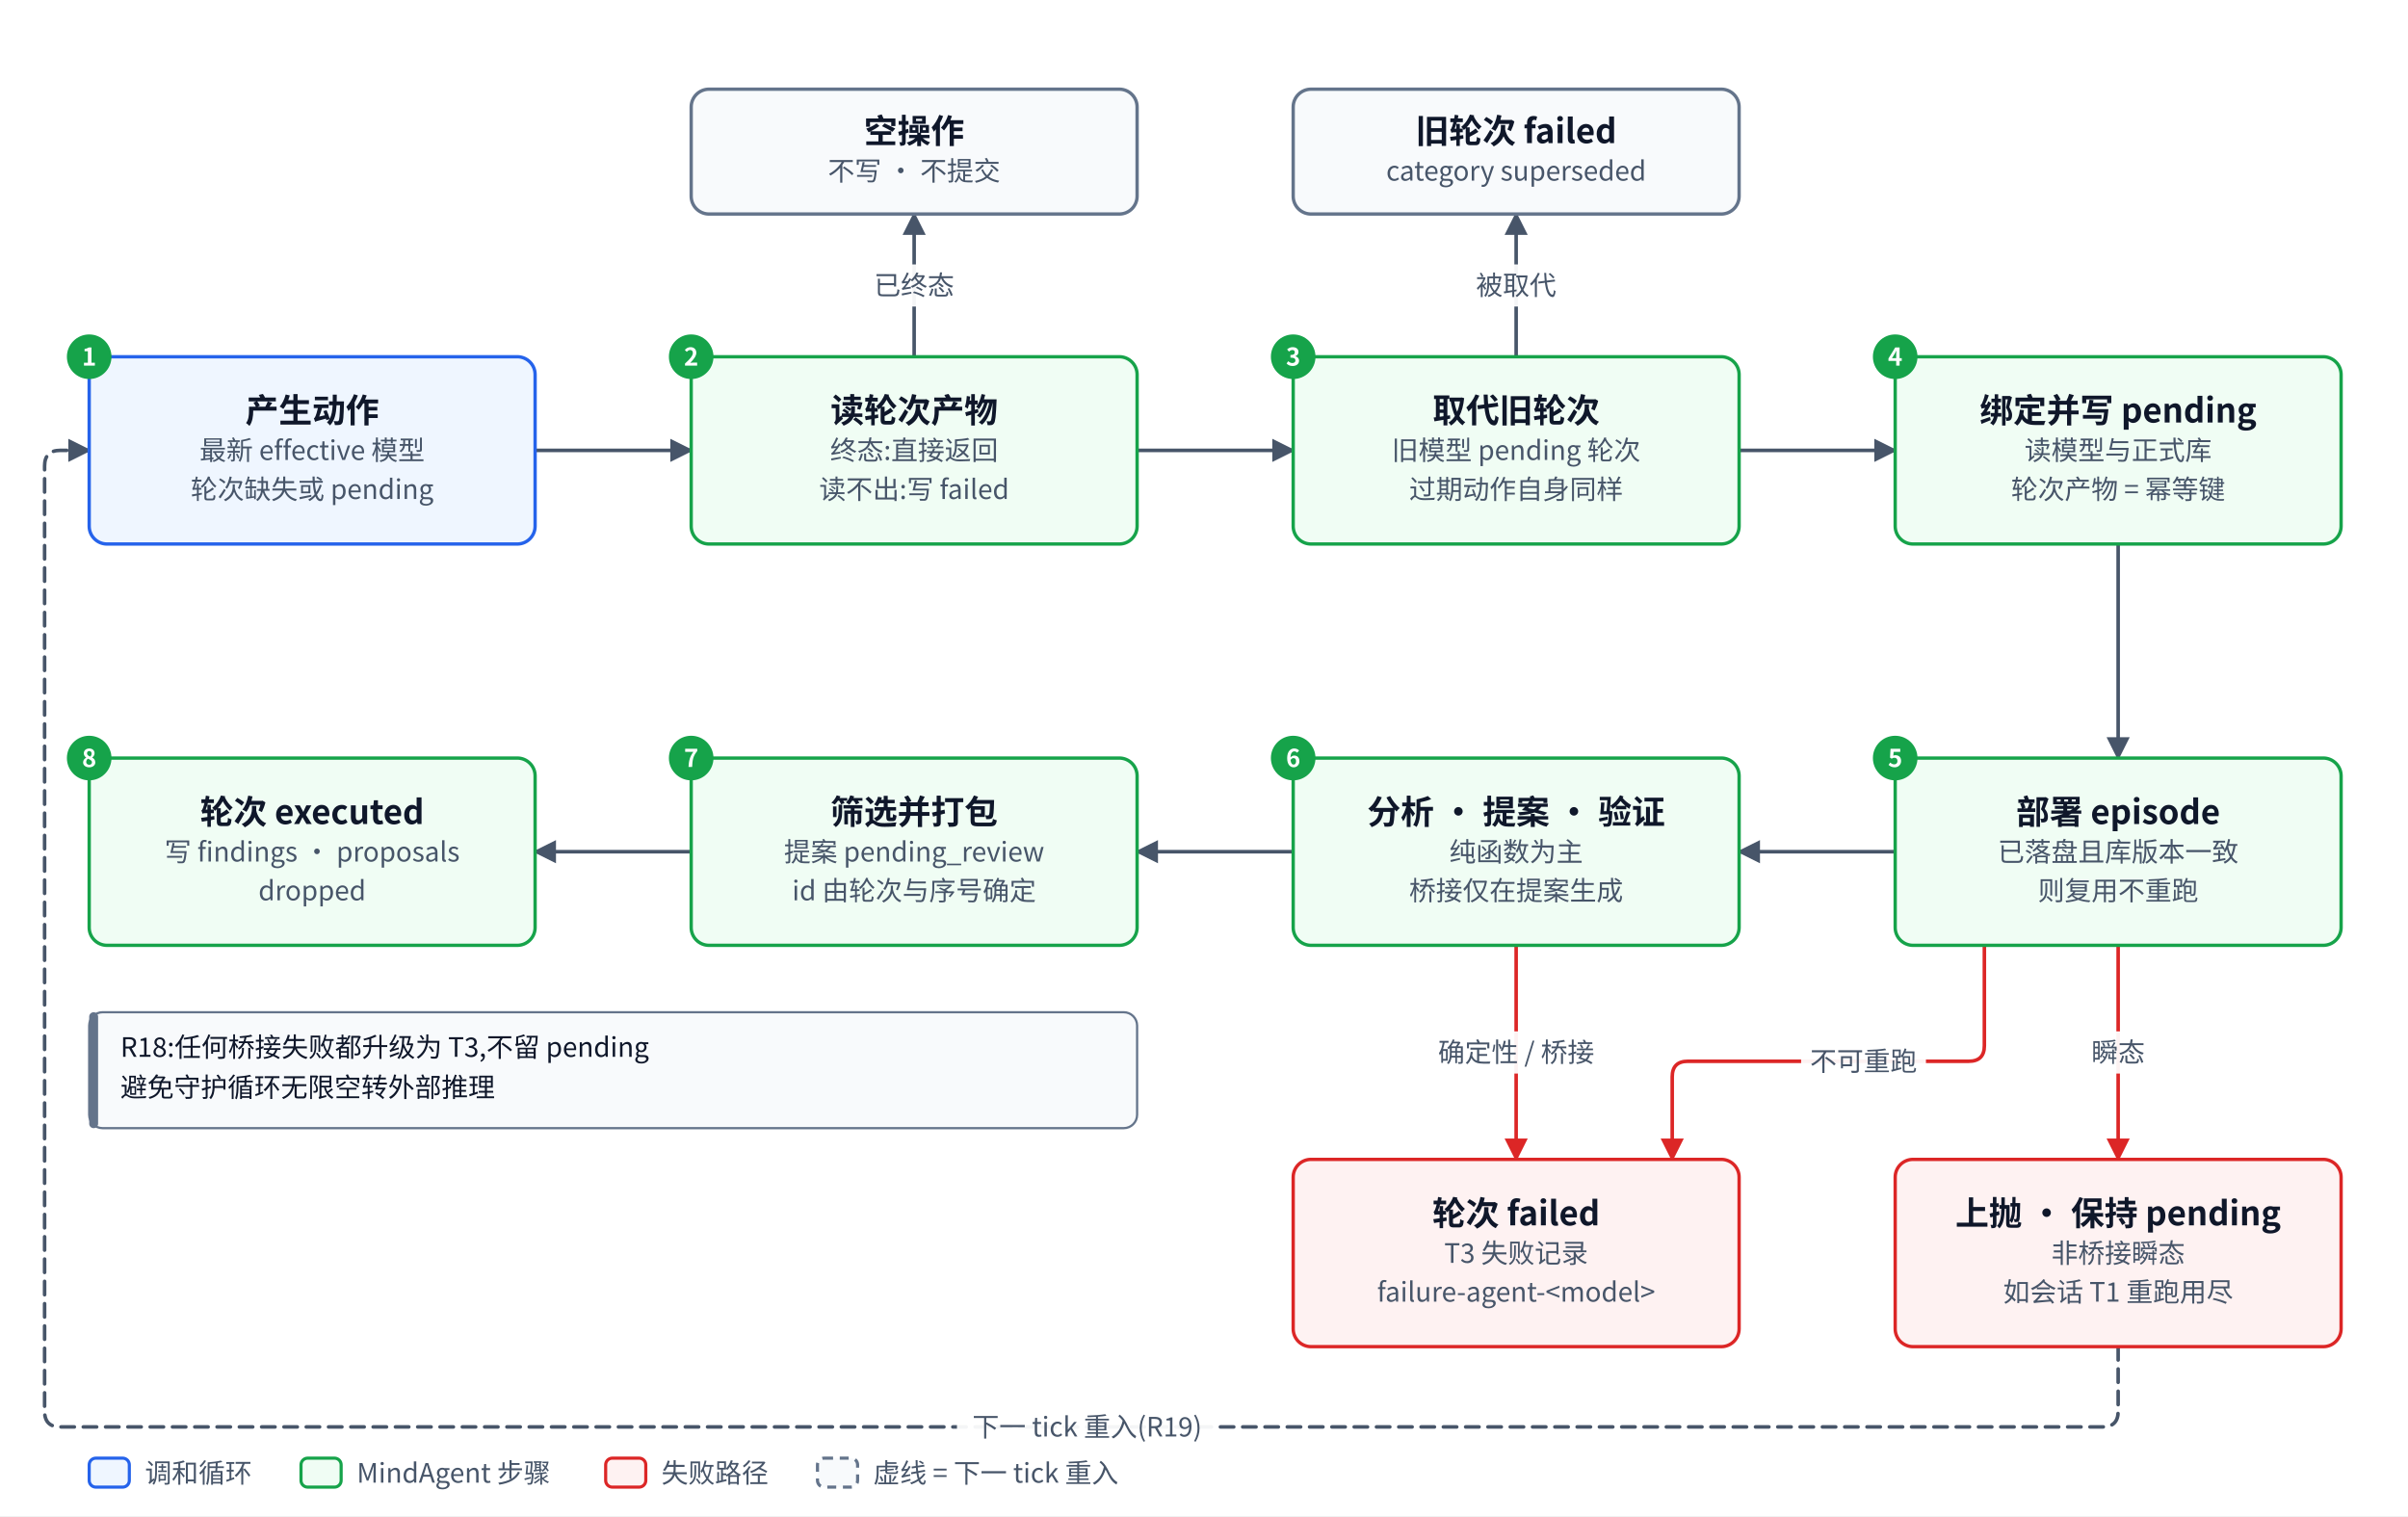
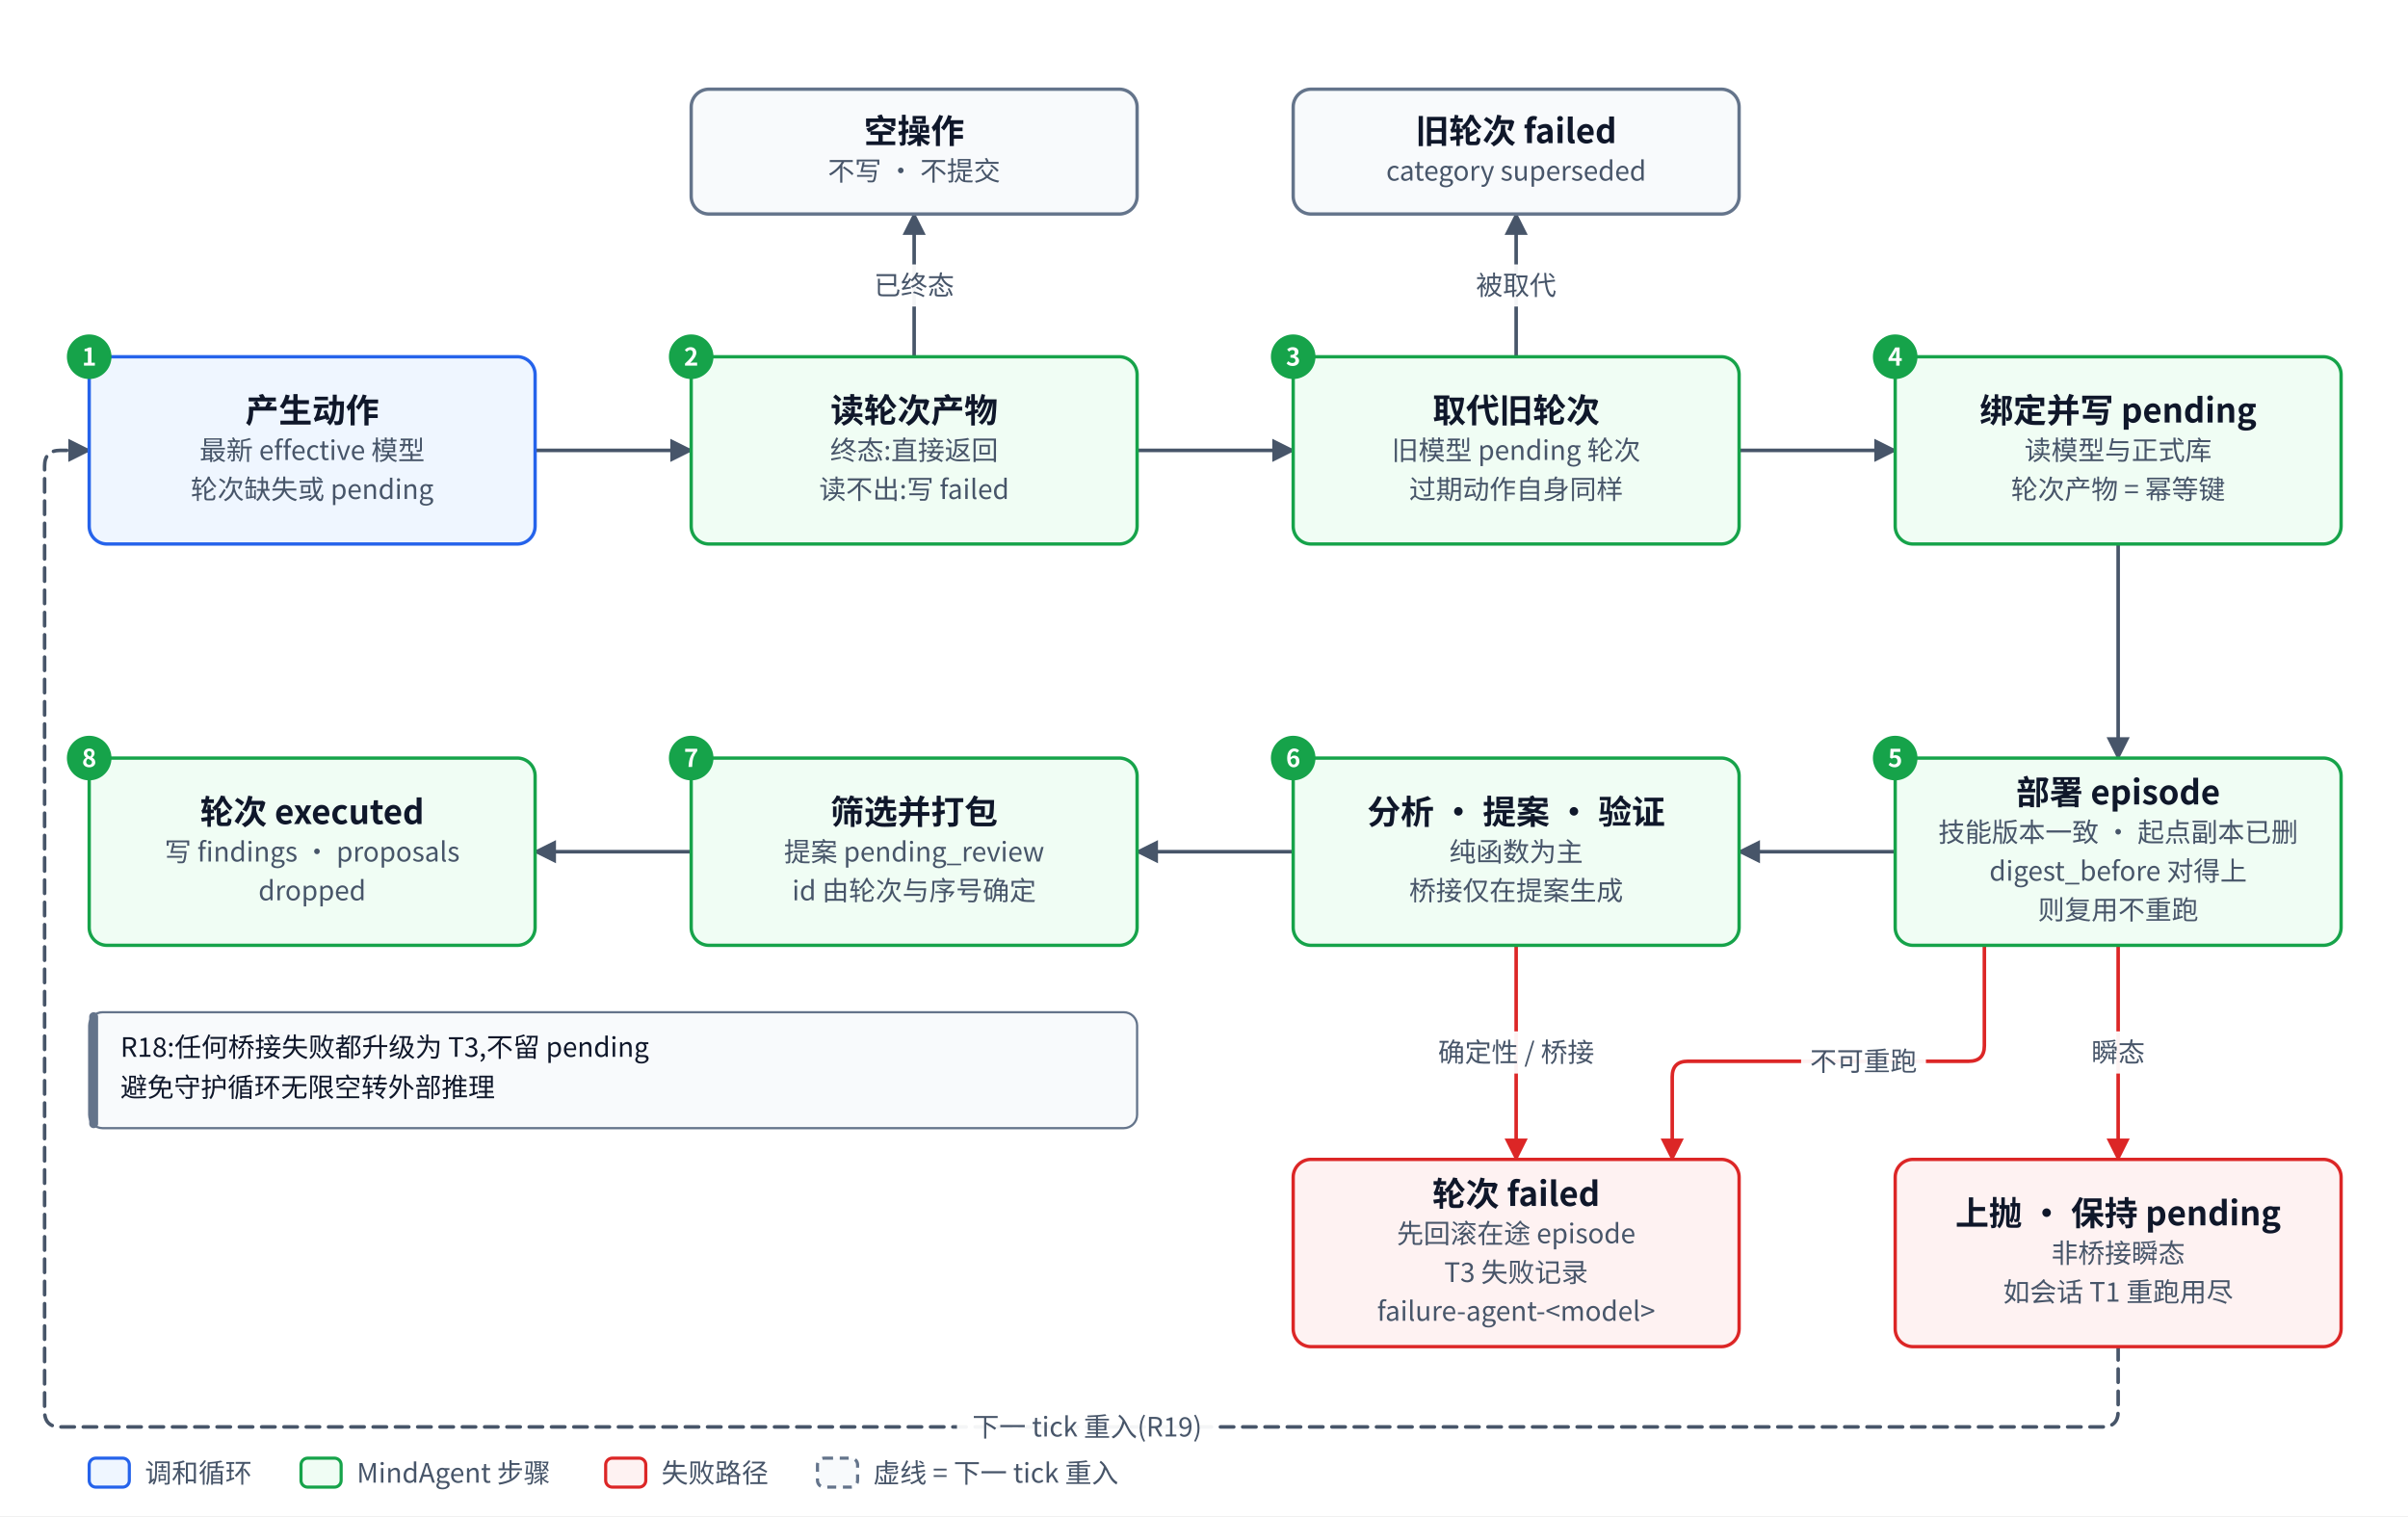
<svg xmlns="http://www.w3.org/2000/svg" viewBox="0 0 1080 680" width="1080" height="680" role="img" aria-labelledby="t d" font-family="-apple-system,BlinkMacSystemFont,'PingFang SC','Hiragino Sans GB','Noto Sans CJK SC','Microsoft YaHei','Segoe UI',Helvetica,Arial,sans-serif">
  <defs>
    <marker id="ah0" viewBox="0 0 10 10" refX="9" refY="5" markerWidth="6.5" markerHeight="6.5" orient="auto-start-reverse">
      <path d="M0,0 L10,5 L0,10 z" fill="#475569" />
    </marker>
    <marker id="ah1" viewBox="0 0 10 10" refX="9" refY="5" markerWidth="6.5" markerHeight="6.5" orient="auto-start-reverse">
      <path d="M0,0 L10,5 L0,10 z" fill="#dc2626" />
    </marker>
  </defs>
  <rect width="1080" height="680" fill="#ffffff" />
  <path d="M240.0,202.0 L310.0,202.0" fill="none" stroke="#475569" stroke-width="1.6" stroke-linejoin="round" stroke-linecap="round" marker-end="url(#ah0)" />
  <path d="M510.0,202.0 L580.0,202.0" fill="none" stroke="#475569" stroke-width="1.6" stroke-linejoin="round" stroke-linecap="round" marker-end="url(#ah0)" />
  <path d="M780.0,202.0 L850.0,202.0" fill="none" stroke="#475569" stroke-width="1.6" stroke-linejoin="round" stroke-linecap="round" marker-end="url(#ah0)" />
  <path d="M950.0,244.0 L950.0,340.0" fill="none" stroke="#475569" stroke-width="1.6" stroke-linejoin="round" stroke-linecap="round" marker-end="url(#ah0)" />
  <path d="M850.0,382.0 L780.0,382.0" fill="none" stroke="#475569" stroke-width="1.6" stroke-linejoin="round" stroke-linecap="round" marker-end="url(#ah0)" />
  <path d="M580.0,382.0 L510.0,382.0" fill="none" stroke="#475569" stroke-width="1.6" stroke-linejoin="round" stroke-linecap="round" marker-end="url(#ah0)" />
  <path d="M310.0,382.0 L240.0,382.0" fill="none" stroke="#475569" stroke-width="1.6" stroke-linejoin="round" stroke-linecap="round" marker-end="url(#ah0)" />
  <path d="M410.0,160.0 L410.0,96.0" fill="none" stroke="#475569" stroke-width="1.6" stroke-linejoin="round" stroke-linecap="round" marker-end="url(#ah0)" />
  <path d="M680.0,160.0 L680.0,96.0" fill="none" stroke="#475569" stroke-width="1.6" stroke-linejoin="round" stroke-linecap="round" marker-end="url(#ah0)" />
  <path d="M950.0,424.0 L950.0,520.0" fill="none" stroke="#dc2626" stroke-width="1.6" stroke-linejoin="round" stroke-linecap="round" marker-end="url(#ah1)" />
  <path d="M680.0,424.0 L680.0,520.0" fill="none" stroke="#dc2626" stroke-width="1.6" stroke-linejoin="round" stroke-linecap="round" marker-end="url(#ah1)" />
  <path d="M890.0,424.0 L890.0,469.0 Q890.0,476.0 883.0,476.0 L757.0,476.0 Q750.0,476.0 750.0,483.0 L750.0,520.0" fill="none" stroke="#dc2626" stroke-width="1.6" stroke-linejoin="round" stroke-linecap="round" marker-end="url(#ah1)" />
  <path d="M950.0,604.0 L950.0,633.0 Q950.0,640.0 943.0,640.0 L27.0,640.0 Q20.0,640.0 20.0,633.0 L20.0,209.0 Q20.0,202.0 27.0,202.0 L40.0,202.0" fill="none" stroke="#475569" stroke-width="1.6" stroke-linejoin="round" stroke-linecap="round" stroke-dasharray="6 4" marker-end="url(#ah0)" />
  <rect x="40" y="160" width="200" height="84" rx="8" fill="#eff6ff" stroke="#2563eb" stroke-width="1.5" />
  <text x="140.0" y="189.5" text-anchor="middle" font-size="15" font-weight="700" fill="#0f172a">产生动作</text>
  <text x="140.0" y="206.3" text-anchor="middle" font-size="12" fill="#475569">最新 effective 模型</text>
  <text x="140.0" y="223.8" text-anchor="middle" font-size="12" fill="#475569">轮次缺失或 pending</text>
  <rect x="310" y="160" width="200" height="84" rx="8" fill="#f0fdf4" stroke="#16a34a" stroke-width="1.5" />
  <text x="410.0" y="189.5" text-anchor="middle" font-size="15" font-weight="700" fill="#0f172a">读轮次产物</text>
  <text x="410.0" y="206.3" text-anchor="middle" font-size="12" fill="#475569">终态:直接返回</text>
  <text x="410.0" y="223.8" text-anchor="middle" font-size="12" fill="#475569">读不出:写 failed</text>
  <rect x="580" y="160" width="200" height="84" rx="8" fill="#f0fdf4" stroke="#16a34a" stroke-width="1.5" />
  <text x="680.0" y="189.5" text-anchor="middle" font-size="15" font-weight="700" fill="#0f172a">取代旧轮次</text>
  <text x="680.0" y="206.3" text-anchor="middle" font-size="12" fill="#475569">旧模型 pending 轮次</text>
  <text x="680.0" y="223.8" text-anchor="middle" font-size="12" fill="#475569">过期动作自身同样</text>
  <rect x="850" y="160" width="200" height="84" rx="8" fill="#f0fdf4" stroke="#16a34a" stroke-width="1.5" />
  <text x="950.0" y="189.5" text-anchor="middle" font-size="15" font-weight="700" fill="#0f172a">绑定并写 pending</text>
  <text x="950.0" y="206.3" text-anchor="middle" font-size="12" fill="#475569">读模型与正式库</text>
  <text x="950.0" y="223.8" text-anchor="middle" font-size="12" fill="#475569">轮次产物 = 幂等键</text>
  <rect x="850" y="340" width="200" height="84" rx="8" fill="#f0fdf4" stroke="#16a34a" stroke-width="1.5" />
-   <text x="950.0" y="369.6" text-anchor="middle" font-size="15" font-weight="700" fill="#0f172a">部署 episode</text>
-   <text x="950.0" y="386.4" text-anchor="middle" font-size="12" fill="#475569">已落盘且库版本一致</text>
-   <text x="950.0" y="403.8" text-anchor="middle" font-size="12" fill="#475569">则复用不重跑</text>
+   <text x="950.0" y="360.8" text-anchor="middle" font-size="15" font-weight="700" fill="#0f172a">部署 episode</text>
+   <text x="950.0" y="377.6" text-anchor="middle" font-size="12" fill="#475569">技能版本一致 · 起点副本已删</text>
+   <text x="950.0" y="395.0" text-anchor="middle" font-size="12" fill="#475569">digest_before 对得上</text>
+   <text x="950.0" y="412.4" text-anchor="middle" font-size="12" fill="#475569">则复用不重跑</text>
  <rect x="580" y="340" width="200" height="84" rx="8" fill="#f0fdf4" stroke="#16a34a" stroke-width="1.5" />
  <text x="680.0" y="369.6" text-anchor="middle" font-size="15" font-weight="700" fill="#0f172a">分析 · 提案 · 验证</text>
  <text x="680.0" y="386.4" text-anchor="middle" font-size="12" fill="#475569">纯函数为主</text>
  <text x="680.0" y="403.8" text-anchor="middle" font-size="12" fill="#475569">桥接仅在提案生成</text>
  <rect x="310" y="340" width="200" height="84" rx="8" fill="#f0fdf4" stroke="#16a34a" stroke-width="1.5" />
  <text x="410.0" y="369.6" text-anchor="middle" font-size="15" font-weight="700" fill="#0f172a">筛选并打包</text>
  <text x="410.0" y="386.4" text-anchor="middle" font-size="12" fill="#475569">提案 pending_review</text>
  <text x="410.0" y="403.8" text-anchor="middle" font-size="12" fill="#475569">id 由轮次与序号确定</text>
  <rect x="40" y="340" width="200" height="84" rx="8" fill="#f0fdf4" stroke="#16a34a" stroke-width="1.5" />
  <text x="140.0" y="369.6" text-anchor="middle" font-size="15" font-weight="700" fill="#0f172a">轮次 executed</text>
  <text x="140.0" y="386.4" text-anchor="middle" font-size="12" fill="#475569">写 findings · proposals</text>
  <text x="140.0" y="403.8" text-anchor="middle" font-size="12" fill="#475569">dropped</text>
  <rect x="310" y="40" width="200" height="56" rx="8" fill="#f8fafc" stroke="#64748b" stroke-width="1.5" />
  <text x="410.0" y="64.2" text-anchor="middle" font-size="15" font-weight="700" fill="#0f172a">空操作</text>
  <text x="410.0" y="81.0" text-anchor="middle" font-size="12" fill="#475569">不写 · 不提交</text>
  <rect x="580" y="40" width="200" height="56" rx="8" fill="#f8fafc" stroke="#64748b" stroke-width="1.5" />
  <text x="680.0" y="64.2" text-anchor="middle" font-size="15" font-weight="700" fill="#0f172a">旧轮次 failed</text>
  <text x="680.0" y="81.0" text-anchor="middle" font-size="12" fill="#475569">category superseded</text>
  <rect x="850" y="520" width="200" height="84" rx="8" fill="#fef2f2" stroke="#dc2626" stroke-width="1.5" />
  <text x="950.0" y="549.6" text-anchor="middle" font-size="15" font-weight="700" fill="#0f172a">上抛 · 保持 pending</text>
  <text x="950.0" y="566.4" text-anchor="middle" font-size="12" fill="#475569">非桥接瞬态</text>
  <text x="950.0" y="583.8" text-anchor="middle" font-size="12" fill="#475569">如会话 T1 重跑用尽</text>
  <rect x="580" y="520" width="200" height="84" rx="8" fill="#fef2f2" stroke="#dc2626" stroke-width="1.5" />
-   <text x="680.0" y="549.6" text-anchor="middle" font-size="15" font-weight="700" fill="#0f172a">轮次 failed</text>
-   <text x="680.0" y="566.4" text-anchor="middle" font-size="12" fill="#475569">T3 失败记录</text>
-   <text x="680.0" y="583.8" text-anchor="middle" font-size="12" fill="#475569">failure-agent-&lt;model&gt;</text>
+   <text x="680.0" y="540.9" text-anchor="middle" font-size="15" font-weight="700" fill="#0f172a">轮次 failed</text>
+   <text x="680.0" y="557.6" text-anchor="middle" font-size="12" fill="#475569">先回滚在途 episode</text>
+   <text x="680.0" y="575.0" text-anchor="middle" font-size="12" fill="#475569">T3 失败记录</text>
+   <text x="680.0" y="592.4" text-anchor="middle" font-size="12" fill="#475569">failure-agent-&lt;model&gt;</text>
  <circle cx="40" cy="160" r="10" fill="#16a34a" />
  <text x="40" y="164" text-anchor="middle" font-size="11" font-weight="700" fill="#ffffff">1</text>
  <circle cx="310" cy="160" r="10" fill="#16a34a" />
  <text x="310" y="164" text-anchor="middle" font-size="11" font-weight="700" fill="#ffffff">2</text>
  <circle cx="580" cy="160" r="10" fill="#16a34a" />
  <text x="580" y="164" text-anchor="middle" font-size="11" font-weight="700" fill="#ffffff">3</text>
  <circle cx="850" cy="160" r="10" fill="#16a34a" />
  <text x="850" y="164" text-anchor="middle" font-size="11" font-weight="700" fill="#ffffff">4</text>
  <circle cx="850" cy="340" r="10" fill="#16a34a" />
  <text x="850" y="344" text-anchor="middle" font-size="11" font-weight="700" fill="#ffffff">5</text>
  <circle cx="580" cy="340" r="10" fill="#16a34a" />
  <text x="580" y="344" text-anchor="middle" font-size="11" font-weight="700" fill="#ffffff">6</text>
  <circle cx="310" cy="340" r="10" fill="#16a34a" />
  <text x="310" y="344" text-anchor="middle" font-size="11" font-weight="700" fill="#ffffff">7</text>
  <circle cx="40" cy="340" r="10" fill="#16a34a" />
  <text x="40" y="344" text-anchor="middle" font-size="11" font-weight="700" fill="#ffffff">8</text>
  <rect x="40" y="454" width="470" height="52.0" rx="6" fill="#f8fafc" stroke="#64748b" stroke-width="1" />
  <rect x="40" y="454" width="4" height="52.0" rx="2" fill="#64748b" />
  <text x="54" y="474.0" font-size="12" fill="#0f172a">R18:任何桥接失败都升级为 T3,不留 pending</text>
  <text x="54" y="492.0" font-size="12" fill="#0f172a">避免守护循环无限空转外部推理</text>
  <rect x="388.0" y="118.6" width="44.0" height="18.9" rx="4" fill="#ffffff" fill-opacity="0.94" />
  <text x="410.0" y="132.3" text-anchor="middle" font-size="12" fill="#475569">已终态</text>
  <rect x="658.0" y="118.6" width="44.0" height="18.9" rx="4" fill="#ffffff" fill-opacity="0.94" />
  <text x="680.0" y="132.3" text-anchor="middle" font-size="12" fill="#475569">被取代</text>
  <rect x="934.0" y="462.6" width="32.0" height="18.9" rx="4" fill="#ffffff" fill-opacity="0.94" />
  <text x="950.0" y="476.3" text-anchor="middle" font-size="12" fill="#475569">瞬态</text>
  <rect x="640.0" y="462.6" width="80.0" height="18.9" rx="4" fill="#ffffff" fill-opacity="0.94" />
  <text x="680.0" y="476.3" text-anchor="middle" font-size="12" fill="#475569">确定性 / 桥接</text>
  <rect x="807.8" y="466.6" width="56.0" height="18.9" rx="4" fill="#ffffff" fill-opacity="0.94" />
  <text x="835.8" y="480.3" text-anchor="middle" font-size="12" fill="#475569">不可重跑</text>
  <rect x="429.2" y="630.6" width="116.7" height="18.9" rx="4" fill="#ffffff" fill-opacity="0.94" />
  <text x="487.6" y="644.3" text-anchor="middle" font-size="12" fill="#475569">下一 tick 重入(R19)</text>
  <rect x="40" y="654" width="18" height="13" rx="3" fill="#eff6ff" stroke="#2563eb" stroke-width="1.4" />
  <text x="65" y="665" font-size="12" fill="#475569">调和循环</text>
  <rect x="135.0" y="654" width="18" height="13" rx="3" fill="#f0fdf4" stroke="#16a34a" stroke-width="1.4" />
  <text x="160.0" y="665" font-size="12" fill="#475569">MindAgent 步骤</text>
  <rect x="271.64" y="654" width="18" height="13" rx="3" fill="#fef2f2" stroke="#dc2626" stroke-width="1.4" />
  <text x="296.64" y="665" font-size="12" fill="#475569">失败路径</text>
  <rect x="366.64" y="654" width="18" height="13" rx="3" fill="#f8fafc" stroke="#64748b" stroke-width="1.4" stroke-dasharray="4 3" />
  <text x="391.64" y="665" font-size="12" fill="#475569">虚线 = 下一 tick 重入</text>
</svg>
